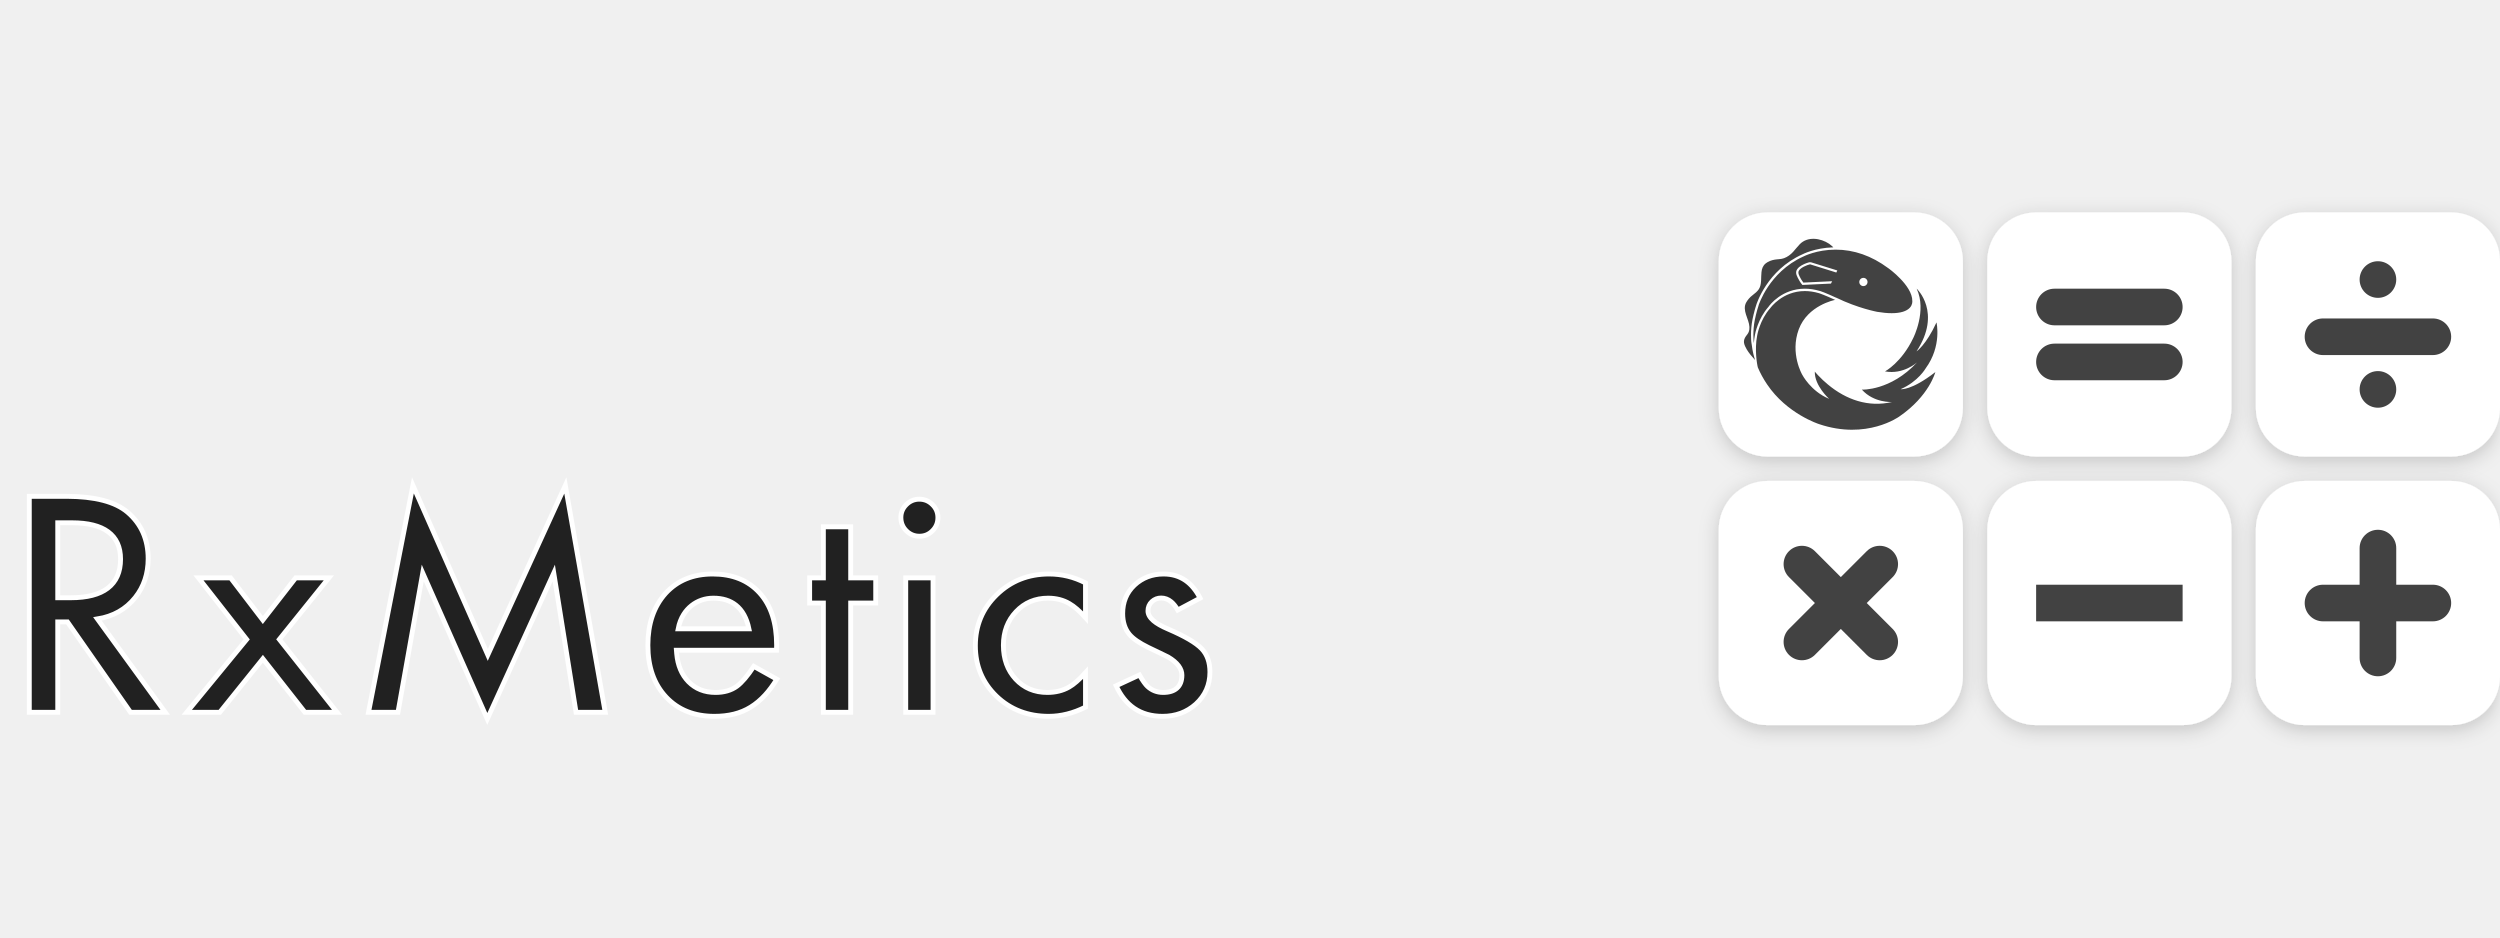
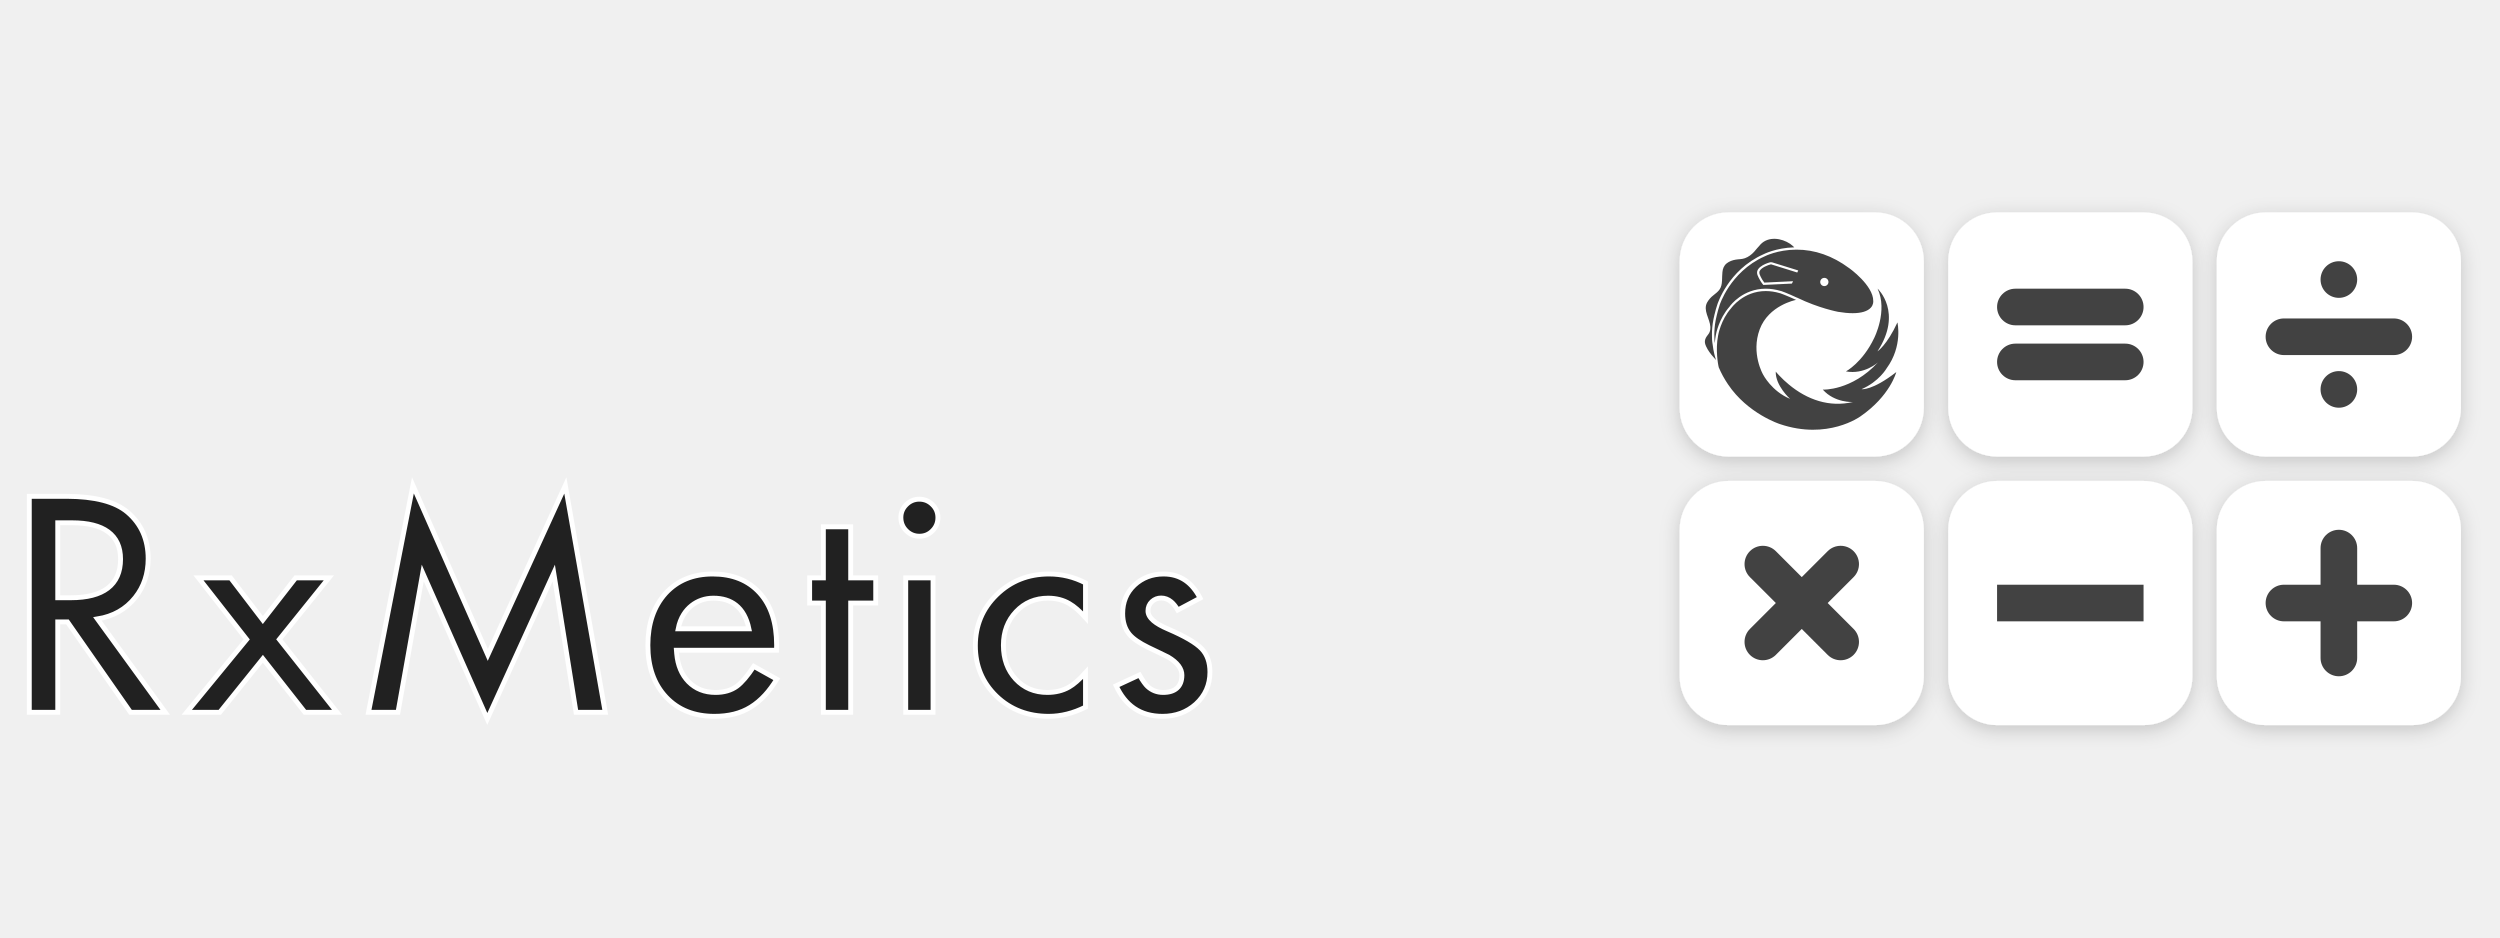
<svg xmlns="http://www.w3.org/2000/svg" width="2048px" height="768px" viewBox="0 0 2048 768" version="1.1">
  <defs>
    <filter x="-19.5%" y="-19.5%" width="139.0%" height="139.0%" filterUnits="objectBoundingBox" id="filter-1">
      <feOffset dx="0" dy="4" in="SourceAlpha" result="shadowOffsetOuter1" />
      <feGaussianBlur stdDeviation="8" in="shadowOffsetOuter1" result="shadowBlurOuter1" />
      <feColorMatrix values="0 0 0 0 0   0 0 0 0 0   0 0 0 0 0  0 0 0 0.18 0" type="matrix" in="shadowBlurOuter1" result="shadowMatrixOuter1" />
      <feMerge>
        <feMergeNode in="shadowMatrixOuter1" />
        <feMergeNode in="SourceGraphic" />
      </feMerge>
    </filter>
    <filter x="-19.5%" y="-19.5%" width="139.0%" height="139.0%" filterUnits="objectBoundingBox" id="filter-2">
      <feOffset dx="0" dy="4" in="SourceAlpha" result="shadowOffsetOuter1" />
      <feGaussianBlur stdDeviation="8" in="shadowOffsetOuter1" result="shadowBlurOuter1" />
      <feColorMatrix values="0 0 0 0 0   0 0 0 0 0   0 0 0 0 0  0 0 0 0.18 0" type="matrix" in="shadowBlurOuter1" result="shadowMatrixOuter1" />
      <feMerge>
        <feMergeNode in="shadowMatrixOuter1" />
        <feMergeNode in="SourceGraphic" />
      </feMerge>
    </filter>
    <filter x="-19.5%" y="-19.5%" width="139.0%" height="139.0%" filterUnits="objectBoundingBox" id="filter-3">
      <feOffset dx="0" dy="4" in="SourceAlpha" result="shadowOffsetOuter1" />
      <feGaussianBlur stdDeviation="8" in="shadowOffsetOuter1" result="shadowBlurOuter1" />
      <feColorMatrix values="0 0 0 0 0   0 0 0 0 0   0 0 0 0 0  0 0 0 0.18 0" type="matrix" in="shadowBlurOuter1" result="shadowMatrixOuter1" />
      <feMerge>
        <feMergeNode in="shadowMatrixOuter1" />
        <feMergeNode in="SourceGraphic" />
      </feMerge>
    </filter>
    <filter x="-19.5%" y="-19.5%" width="139.0%" height="139.0%" filterUnits="objectBoundingBox" id="filter-4">
      <feOffset dx="0" dy="4" in="SourceAlpha" result="shadowOffsetOuter1" />
      <feGaussianBlur stdDeviation="8" in="shadowOffsetOuter1" result="shadowBlurOuter1" />
      <feColorMatrix values="0 0 0 0 0   0 0 0 0 0   0 0 0 0 0  0 0 0 0.18 0" type="matrix" in="shadowBlurOuter1" result="shadowMatrixOuter1" />
      <feMerge>
        <feMergeNode in="shadowMatrixOuter1" />
        <feMergeNode in="SourceGraphic" />
      </feMerge>
    </filter>
    <filter x="-19.5%" y="-19.5%" width="139.0%" height="139.0%" filterUnits="objectBoundingBox" id="filter-5">
      <feOffset dx="0" dy="4" in="SourceAlpha" result="shadowOffsetOuter1" />
      <feGaussianBlur stdDeviation="8" in="shadowOffsetOuter1" result="shadowBlurOuter1" />
      <feColorMatrix values="0 0 0 0 0   0 0 0 0 0   0 0 0 0 0  0 0 0 0.18 0" type="matrix" in="shadowBlurOuter1" result="shadowMatrixOuter1" />
      <feMerge>
        <feMergeNode in="shadowMatrixOuter1" />
        <feMergeNode in="SourceGraphic" />
      </feMerge>
    </filter>
    <filter x="-19.5%" y="-19.5%" width="139.0%" height="139.0%" filterUnits="objectBoundingBox" id="filter-6">
      <feOffset dx="0" dy="4" in="SourceAlpha" result="shadowOffsetOuter1" />
      <feGaussianBlur stdDeviation="8" in="shadowOffsetOuter1" result="shadowBlurOuter1" />
      <feColorMatrix values="0 0 0 0 0   0 0 0 0 0   0 0 0 0 0  0 0 0 0.18 0" type="matrix" in="shadowBlurOuter1" result="shadowMatrixOuter1" />
      <feMerge>
        <feMergeNode in="shadowMatrixOuter1" />
        <feMergeNode in="SourceGraphic" />
      </feMerge>
    </filter>
  </defs>
  <g id="rxmetics-banner" stroke="none" stroke-width="1" fill="none" fill-rule="evenodd">
-     <g id="Group-7" transform="translate(1408, 174)">
+     <g id="Group-7" transform="translate(1376, 174)">
      <g id="Group-3" filter="url(#filter-1)" transform="translate(440, 0)">
        <rect id="Rectangle-Copy" fill="#FFFFFF" x="0" y="0" width="200" height="200" rx="40" />
        <path d="M100,130 C108.284,130 115,136.716 115,145 C115,153.284 108.284,160 100,160 C91.716,160 85,153.284 85,145 C85,136.716 91.716,130 100,130 Z M145,86.875 C153.284,86.875 160,93.591 160,101.875 C160,110.159 153.284,116.875 145,116.875 L55,116.875 C46.716,116.875 40,110.159 40,101.875 C40,93.591 46.716,86.875 55,86.875 L145,86.875 Z M100,40 C108.284,40 115,46.716 115,55 C115,63.284 108.284,70 100,70 C91.716,70 85,63.284 85,55 C85,46.716 91.716,40 100,40 Z" id="Shape" fill="#424242" />
      </g>
      <g id="Group-2" filter="url(#filter-2)">
        <rect id="Rectangle-Copy-3" fill="#FFFFFF" x="0" y="0" width="200" height="200" rx="40" />
        <g id="RxJs_Logo_Black" transform="translate(20, 21.25)" fill="#424242" fill-rule="nonzero">
          <path d="M49.5,14.812 L49.5,14.812 C34.812,21.312 25.625,31.875 20.438,39.562 C14.812,47.938 12.625,54.875 12.625,54.938 L12.625,55 L12.625,55.062 C11,59.688 9.5,66.938 9.5,67 C7.75,75.875 8.562,84.125 8.562,84.25 C8.625,84.812 8.688,85.375 8.75,85.875 C8.938,83.688 9.188,81.438 9.625,79.188 C9.75,78.312 12.062,65.875 20.812,56 C21.75,54.562 31.875,41.25 50.5,41.25 C54.5,41.25 58.688,41.875 62.875,43.125 L62.938,43.125 L63,43.125 C63.25,43.188 68.75,45.188 70.75,46.188 C72.625,47.125 75.938,48.562 76,48.562 L76.062,48.562 L76.125,48.562 C94.062,57.312 109.562,60.125 109.688,60.188 C114.125,60.938 118.125,61.312 121.688,61.312 C128.812,61.312 133.938,59.75 136.625,56.75 C138.812,54.312 138.562,51.625 138.562,51.625 L138.562,51.5 L138.562,51.375 C138.688,44.875 133.375,37.875 128.875,33.188 C123.875,27.938 118.75,24.312 118.688,24.312 L118.688,24.312 L118.688,24.312 C105.188,14.312 90.75,9.25 75.625,9.25 L75.625,9.25 C60.125,9.312 49.625,14.75 49.5,14.812 L49.5,14.812 Z M98.5,32.375 C100.375,32.375 101.875,33.875 101.875,35.75 C101.875,37.625 100.375,39.125 98.5,39.125 C96.625,39.125 95.125,37.625 95.125,35.75 C95.125,33.875 96.625,32.375 98.5,32.375 Z M54.875,19.562 C55.375,19.562 55.688,19.688 55.812,19.688 L77.125,26.312 L76.312,28 L66.125,24.812 L55.312,21.438 C55.25,21.438 55.25,21.438 55.188,21.375 C55.125,21.375 55,21.312 54.875,21.312 C54.75,21.312 54.562,21.312 54.438,21.375 L54.438,21.375 L54.438,21.375 C52.5,21.875 47.188,23.75 45.625,26.562 C45.188,27.375 45.125,28.188 45.375,29.062 C45.375,29.125 46.5,32.625 49.312,36.25 L63.438,35.562 L72.875,35.125 L71.938,37.062 L48.5,38.188 C45,33.938 43.625,29.688 43.625,29.688 C41.438,22.812 54,19.625 54,19.625 C54.25,19.625 54.625,19.562 54.875,19.562 Z M129,123.562 C143.375,117.312 149.5,106.5 149.5,106.5 C162.938,88.188 158.375,68.875 158.375,68.875 C149.812,87.5 142,92.625 142,92.625 C163.062,60.562 142.125,41.188 142.125,41.188 C150.688,59.438 139.312,81.688 139.312,81.688 C129.75,101.812 116.188,109 116.188,109 C131.312,111.812 142.438,101.625 142.438,101.625 C120.75,125.062 97.25,123.938 97.25,123.938 C107.125,135 121.938,134.062 121.938,134.062 C102.562,138.625 84.375,132.188 69.438,119.75 C66.625,117.438 63.938,114.938 61.438,112.25 C61.438,112.25 59.188,109.875 58.75,109.25 L58.688,109.188 C58.375,120.75 70.438,131.5 70.438,131.5 C55.312,125.25 48.375,111.688 48.375,111.688 C48.375,111.688 38.188,94.312 45.562,74.5 C52.875,54.938 74.688,50.562 75.25,50.438 C75.375,50.5 75.438,50.562 75.562,50.562 C75.438,50.5 75.375,50.438 75.25,50.375 C75.25,50.375 71.875,48.938 69.938,48 C68,47.062 62.375,45 62.375,45 C58.125,43.75 54.125,43.188 50.5,43.188 C32.062,43.188 22.25,57.125 22.25,57.125 C13.562,66.875 11.5,79.5 11.5,79.5 C9.062,91.562 11.688,104.25 11.688,104.25 C11.688,104.25 11.938,105.25 12,105.688 C14,110.438 16.562,115.125 19.562,119.562 C35.812,143.812 62.188,152.188 62.188,152.188 C101.25,165.438 127.938,145.938 127.938,145.938 C152.5,129.062 157.438,109.562 157.438,109.562 C137.562,125 129,123.562 129,123.562 Z M9.25,98.062 C9.25,98.062 7.688,93.312 6.875,86.062 C6.875,86.125 6.875,86.25 6.875,86.312 C6.875,86.188 6.875,86.062 6.812,85.875 C6.75,85.375 6.688,84.812 6.625,84.312 C6.625,84.312 5.75,75.812 7.625,66.5 C7.625,66.5 7.688,66.25 7.75,65.875 C8,64.688 8.25,63.438 8.562,62.25 C8.562,62.188 8.562,62.125 8.625,62.062 C8.625,62.062 8.625,62.062 8.625,62.062 C8.625,62.062 8.625,62.062 8.625,62.062 C9.188,59.625 10,56.688 10.812,54.312 C10.812,54.312 19.438,26 48.625,13.062 C48.625,13.062 58.688,7.75 73.875,7.375 C73.875,7.375 73.875,7.375 73.875,7.375 C73.875,7.375 71.812,5.375 70.5,4.5 C63.375,-0.25 52.75,-1.812 46.312,4.875 C44.375,6.875 42.75,9.062 40.938,11.062 C38.875,13.312 36.375,15.188 33.5,16.25 C31,17.188 28.5,17 25.938,17.438 C23.312,17.875 20.625,18.812 18.5,20.5 C16.188,22.375 15.25,24.875 15,27.75 C14.75,30 14.812,32.312 14.688,34.562 C14.375,41.188 12.25,43.062 7.5,46.75 C5.5,48.25 3.812,50.25 2.562,52.375 C-1.188,59 4.812,65.875 5.125,72.562 C5.188,73.938 5.062,75.312 4.562,76.625 C4.062,78.062 3.062,79 2.25,80.188 C1.125,81.75 0.375,83.625 0.688,85.562 C1,87.5 2,89.312 2.938,91 C4.75,94 7,96.688 9.375,99.25 C9.5,99.375 9.625,99.5 9.75,99.688 C9.75,99.625 9.688,99.562 9.688,99.5 C9.75,99.688 9.812,99.875 9.875,100.062 C9.688,99.375 9.5,98.75 9.25,98.062 Z M6.562,75.625 C6.562,75.875 6.562,76.062 6.562,76.312 C6.562,76.312 6.562,76.375 6.562,76.375 C6.562,76.062 6.562,75.812 6.562,75.625 Z M7.688,91.625 C7.688,91.75 7.75,91.875 7.75,91.938 C7.75,92 7.75,92.062 7.812,92.188 C7.75,92 7.75,91.812 7.688,91.625 Z" id="Shape" />
        </g>
      </g>
      <g id="Group-5" filter="url(#filter-3)" transform="translate(220, 220)">
        <rect id="Rectangle-Copy" fill="#FFFFFF" x="0" y="0" width="200" height="200" rx="40" />
        <rect id="Rectangle-Copy-2" fill="#424242" x="40" y="85" width="120" height="30" />
      </g>
      <g id="Group-6" filter="url(#filter-4)" transform="translate(0, 220)">
        <rect id="Rectangle-Copy" fill="#FFFFFF" x="0" y="0" width="200" height="200" rx="40" />
        <path d="M142.476,57.524 C148.341,63.388 148.341,72.897 142.476,78.762 L121.238,100 L142.476,121.238 C148.341,127.103 148.341,136.612 142.476,142.476 C136.612,148.341 127.103,148.341 121.238,142.476 L100,121.238 L78.762,142.476 C72.897,148.341 63.388,148.341 57.524,142.476 C51.659,136.612 51.659,127.103 57.524,121.238 L78.762,100 L57.524,78.762 C51.659,72.897 51.659,63.388 57.524,57.524 C63.388,51.659 72.897,51.659 78.762,57.524 L100,78.762 L121.238,57.524 C127.103,51.659 136.612,51.659 142.476,57.524 Z" id="Path-Copy-2" fill="#424242" />
      </g>
      <g id="Group" filter="url(#filter-5)" transform="translate(220, 0)">
        <rect id="Rectangle-Copy" fill="#FFFFFF" x="0" y="0" width="200" height="200" rx="40" />
        <path d="M145,107.5 C153.284,107.5 160,114.216 160,122.5 C160,130.784 153.284,137.5 145,137.5 L55,137.5 C46.716,137.5 40,130.784 40,122.5 C40,114.216 46.716,107.5 55,107.5 L145,107.5 Z M145,62.5 C153.284,62.5 160,69.216 160,77.5 C160,85.784 153.284,92.5 145,92.5 L55,92.5 C46.716,92.5 40,85.784 40,77.5 C40,69.216 46.716,62.5 55,62.5 L145,62.5 Z" id="Shape" fill="#424242" />
      </g>
      <g id="Group-4" filter="url(#filter-6)" transform="translate(440, 220)">
        <rect id="Rectangle-Copy" fill="#FFFFFF" x="0" y="0" width="200" height="200" rx="40" />
        <path d="M100,40 C108.284,40 115,46.716 115,55 L115,85 L145,85 C153.284,85 160,91.716 160,100 C160,108.284 153.284,115 145,115 L115,115 L115,145 C115,153.284 108.284,160 100,160 C91.716,160 85,153.284 85,145 L85,115 L55,115 C46.716,115 40,108.284 40,100 C40,91.716 46.716,85 55,85 L85,85 L85,55 C85,46.716 91.716,40 100,40 Z" id="Path" fill="#424242" />
      </g>
    </g>
    <path d="M463.118,397.678 L399.606,536.503 L338.269,397.627 L301.872,583.531 L326.009,583.531 L346.317,469.393 L399.197,588.968 L453.652,469.451 L471.891,583.531 L495.81,583.531 L463.118,397.678 Z M583.828,470.227 C599.984,470.227 612.791,475.323 622.194,485.629 C631.583,495.926 636.2,510.221 636.203,528.442 L636.203,528.442 L636.123,532.672 L554.121,532.672 L554.345,535.447 C555.177,545.064 558.424,552.716 563.995,558.449 C569.766,564.303 577.145,567.258 586.172,567.258 C593.219,567.258 599.03,565.538 603.637,562.188 C607.736,559.152 612.38,553.738 617.536,545.885 L617.536,545.885 L636.365,556.39 C633.319,561.371 630.121,565.695 626.767,569.356 C623.071,573.392 619.113,576.714 614.888,579.317 C610.69,581.903 606.153,583.796 601.28,584.995 C596.349,586.209 591,586.812 585.234,586.812 C568.822,586.812 555.621,581.584 545.679,571.039 C535.688,560.367 530.75,546.197 530.75,528.578 C530.75,511.096 535.545,496.916 545.242,486.083 C554.947,475.484 567.822,470.227 583.828,470.227 Z M584.414,490.016 C580.978,490.016 577.752,490.544 574.735,491.591 C571.706,492.643 568.951,494.158 566.469,496.135 C563.993,498.107 561.872,500.477 560.11,503.247 C557.955,506.632 556.426,510.583 555.541,515.109 L613.537,515.109 C611.705,506.314 608.101,499.882 602.854,495.722 C598.1,491.952 591.967,490.016 584.414,490.016 Z M889.242,579.266 L889.242,551.081 C884.168,556.736 879.646,560.663 875.705,562.896 C870.574,565.793 864.664,567.258 857.961,567.258 C847.44,567.258 838.795,563.594 832.006,556.309 C825.344,549.072 821.977,539.843 821.977,528.578 C821.977,517.552 825.459,508.391 832.366,501.073 C839.314,493.71 848.037,490.016 858.547,490.016 C865.258,490.016 871.093,491.525 876.066,494.499 C880.031,496.775 884.431,500.578 889.242,505.939 L889.242,477.518 C879.847,472.658 869.889,470.227 859.367,470.227 C842.422,470.227 828.118,475.888 816.466,487.237 C804.834,498.567 799.023,512.466 799.023,528.93 C799.023,545.385 804.75,559.167 816.226,570.265 C827.725,581.31 842.035,586.812 859.133,586.812 C869.171,586.812 879.206,584.289 889.242,579.266 Z M933.406,552.957 L914.348,561.792 C918.071,569.854 922.94,575.991 928.998,580.163 C935.462,584.615 943.264,586.812 952.385,586.812 C963.024,586.812 972.11,583.482 979.629,576.79 C987.321,569.763 991.167,561.037 991.167,550.609 C991.167,542.613 988.972,536.218 984.454,531.482 C979.728,526.528 970.511,521.168 956.881,515.304 C951.564,513.054 947.591,510.776 944.934,508.507 C941.804,505.835 940.424,503.107 940.424,500.453 C940.424,497.352 941.512,494.82 943.639,492.838 C945.735,490.884 948.257,489.898 951.214,489.898 C954.17,489.898 956.901,490.887 959.421,492.968 C961.333,494.546 963.134,496.785 964.811,499.741 L983.135,489.988 C979.896,483.657 975.92,478.824 971.167,475.524 C966.061,471.979 960.07,470.227 953.206,470.227 C943.83,470.227 935.849,473.276 929.274,479.4 C922.877,485.503 919.698,493.23 919.698,502.562 C919.698,509.526 921.502,515.245 925.209,519.678 C928.205,523.273 933.399,526.826 940.726,530.415 C943.447,531.736 946.135,533.022 948.784,534.268 C951.454,535.525 954.125,536.821 956.919,538.223 C964.695,542.819 968.214,547.864 968.214,553.07 C968.214,557.829 966.808,561.329 964.222,563.688 C961.696,565.993 957.942,567.258 952.854,567.258 C947.881,567.258 943.607,565.597 940.028,562.288 C938.47,560.878 936.244,557.785 933.406,552.957 Z M53.988,406.594 L54.805,406.596 C77.652,406.695 94.259,410.94 104.491,419.592 C115.759,429.208 121.367,441.912 121.367,457.68 C121.367,470.004 117.854,480.609 110.787,489.48 C103.122,499.103 92.791,504.948 79.812,507.039 L79.812,507.039 L135.38,583.531 L106.949,583.531 L55.27,509.469 L47.305,509.469 L47.305,583.531 L24,583.531 L24,406.594 L53.988,406.594 Z M59.031,428.258 L47.305,428.258 L47.305,489.68 L57.977,489.68 C71.475,489.68 81.548,487.004 88.283,481.857 C95.21,476.562 98.766,468.655 98.766,458.031 C98.766,448.026 95.293,440.577 88.518,435.59 C81.965,430.768 72.164,428.258 59.031,428.258 Z M188.912,473.391 L162.601,473.391 L202.074,523.804 L153,583.531 L180.037,583.531 L215.35,539.662 L249.818,583.531 L276.12,583.531 L228.826,523.762 L269.394,473.391 L242.207,473.391 L215.316,507.947 L188.912,473.391 Z M696.878,431.555 L674.51,431.555 L674.51,473.391 L663.26,473.391 L663.26,494 L674.51,494 L674.51,583.531 L696.878,583.531 L696.878,494 L717.385,494 L717.385,473.391 L696.878,473.391 L696.878,431.555 Z M764.349,473.391 L741.982,473.391 L741.982,583.531 L764.349,583.531 L764.349,473.391 Z M753.107,408.938 C748.967,408.938 745.416,410.425 742.451,413.391 C739.489,416.353 737.997,419.863 737.997,423.93 C737.997,428.215 739.477,431.847 742.451,434.82 C745.42,437.79 749.012,439.273 753.224,439.273 C757.423,439.273 760.971,437.798 763.88,434.82 C766.85,431.851 768.333,428.259 768.333,424.047 C768.333,419.848 766.858,416.3 763.88,413.391 C760.91,410.421 757.319,408.938 753.107,408.938 Z" id="RxMetics" stroke="#FFFFFF" stroke-width="4" fill="#212121" fill-rule="nonzero" />
  </g>
</svg>
